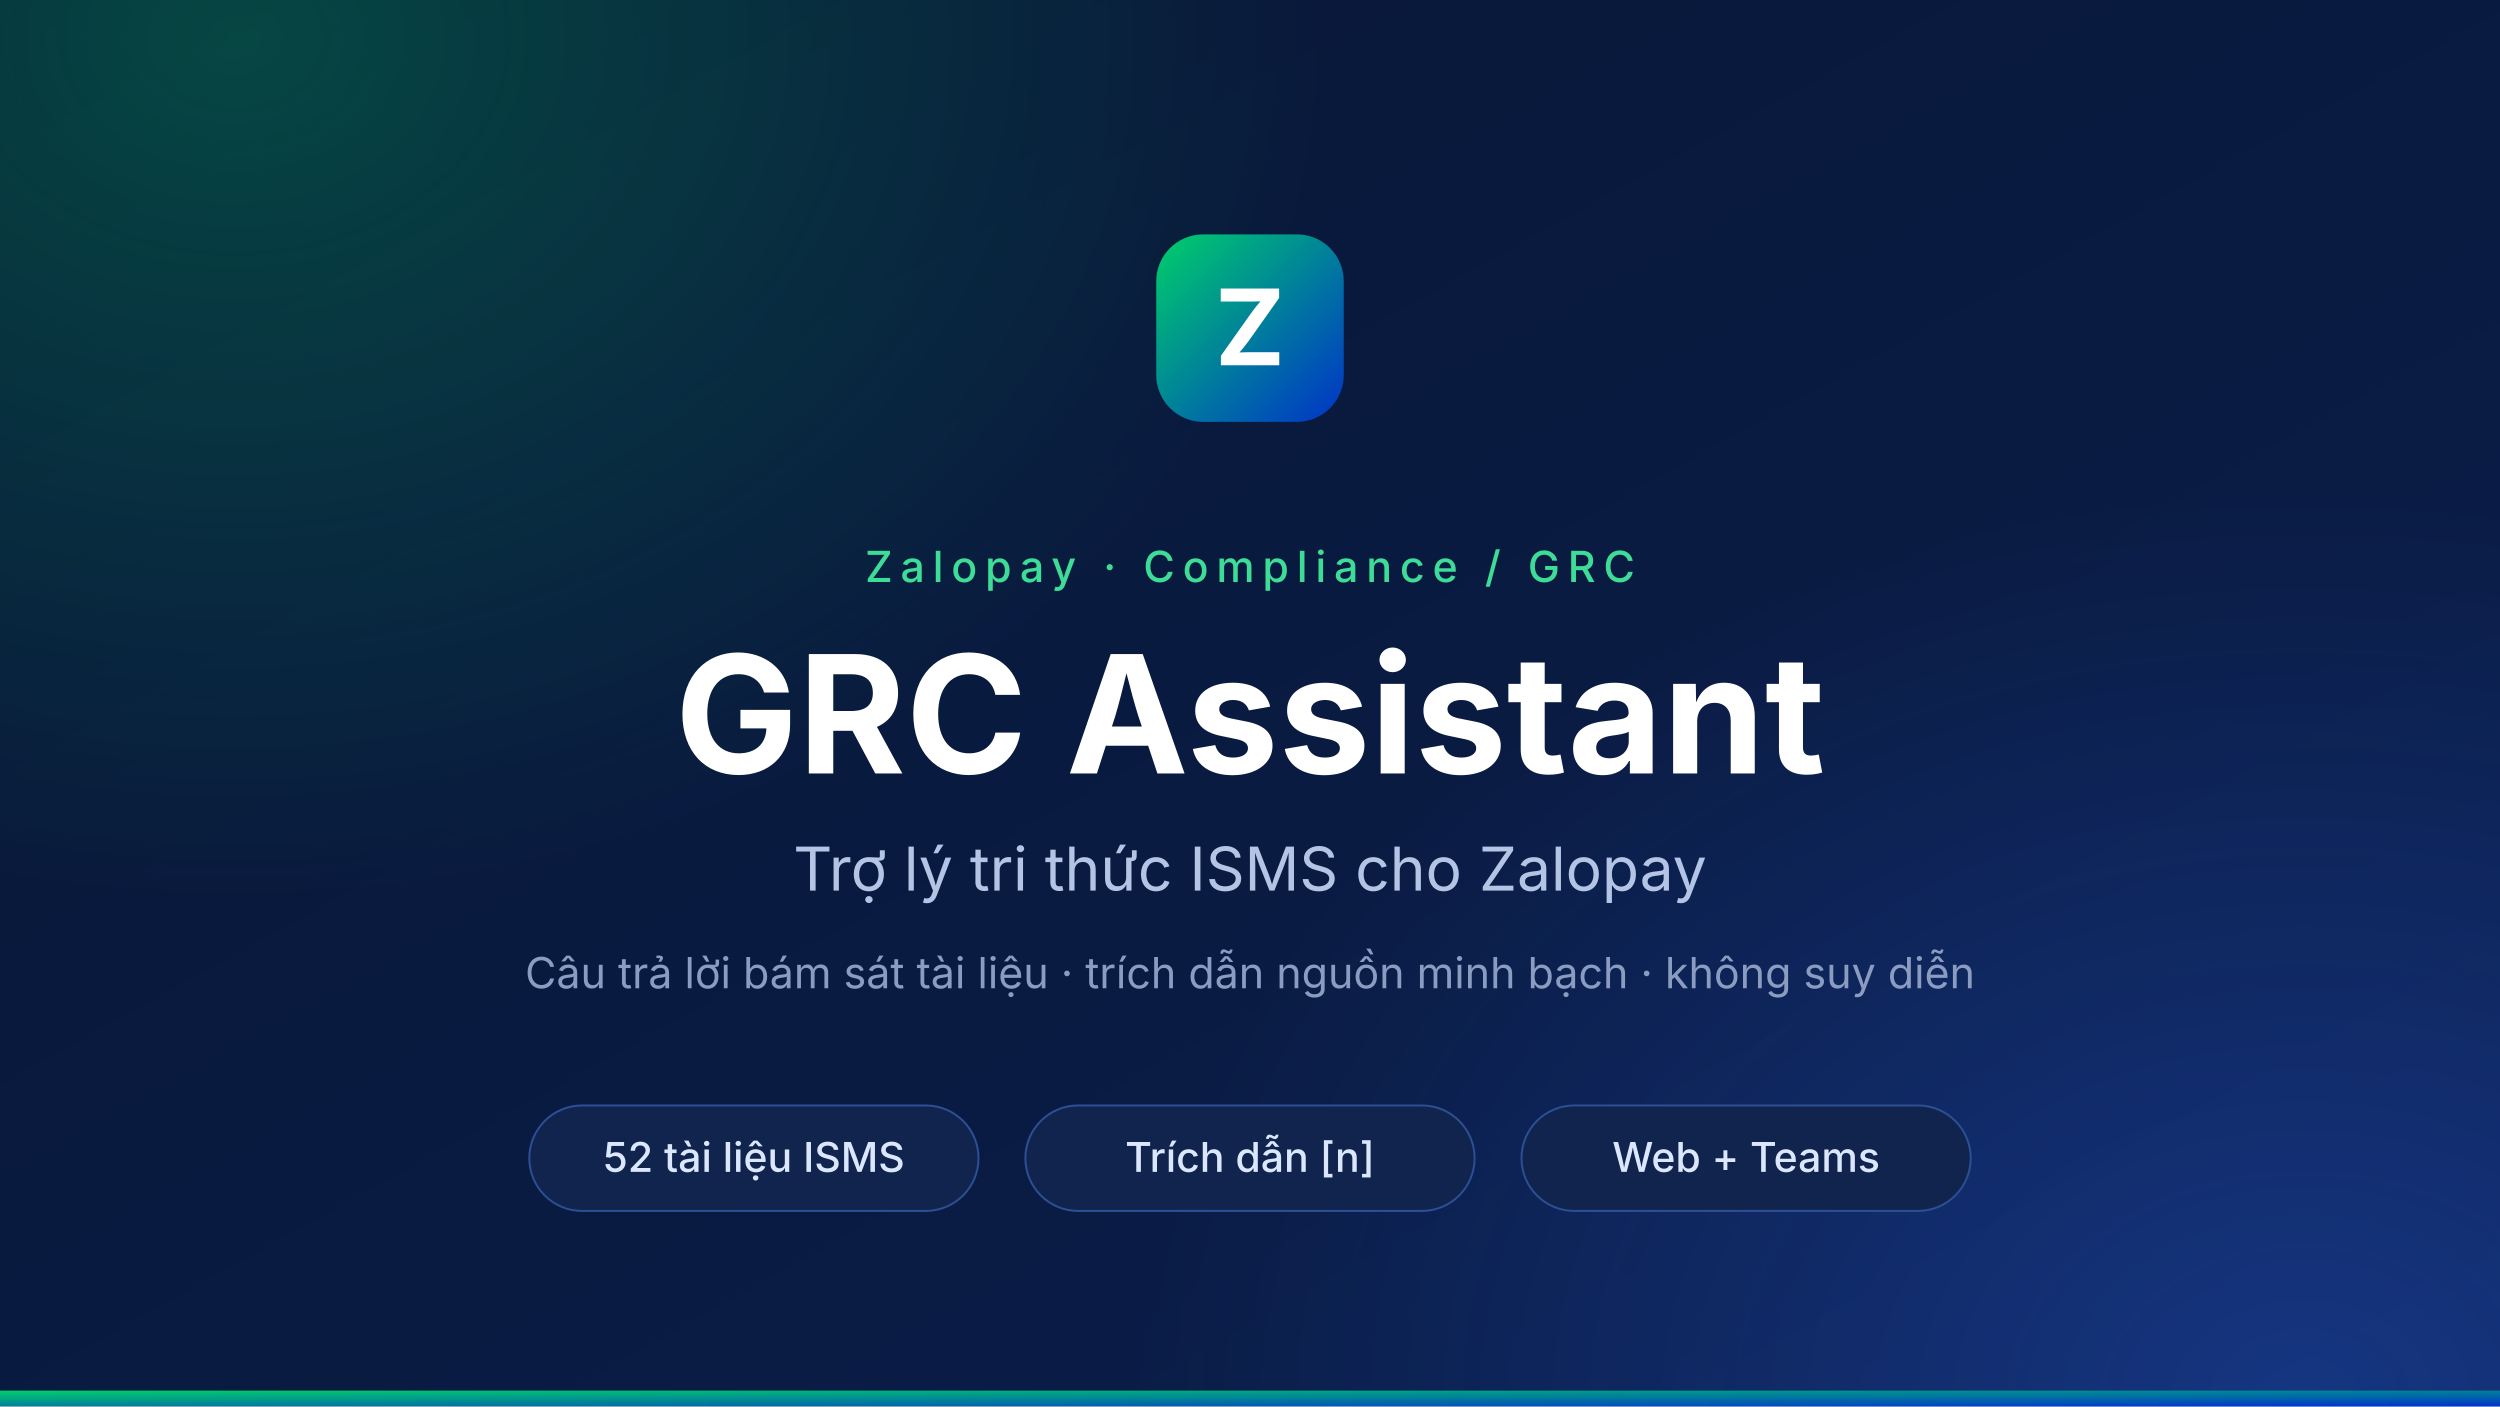
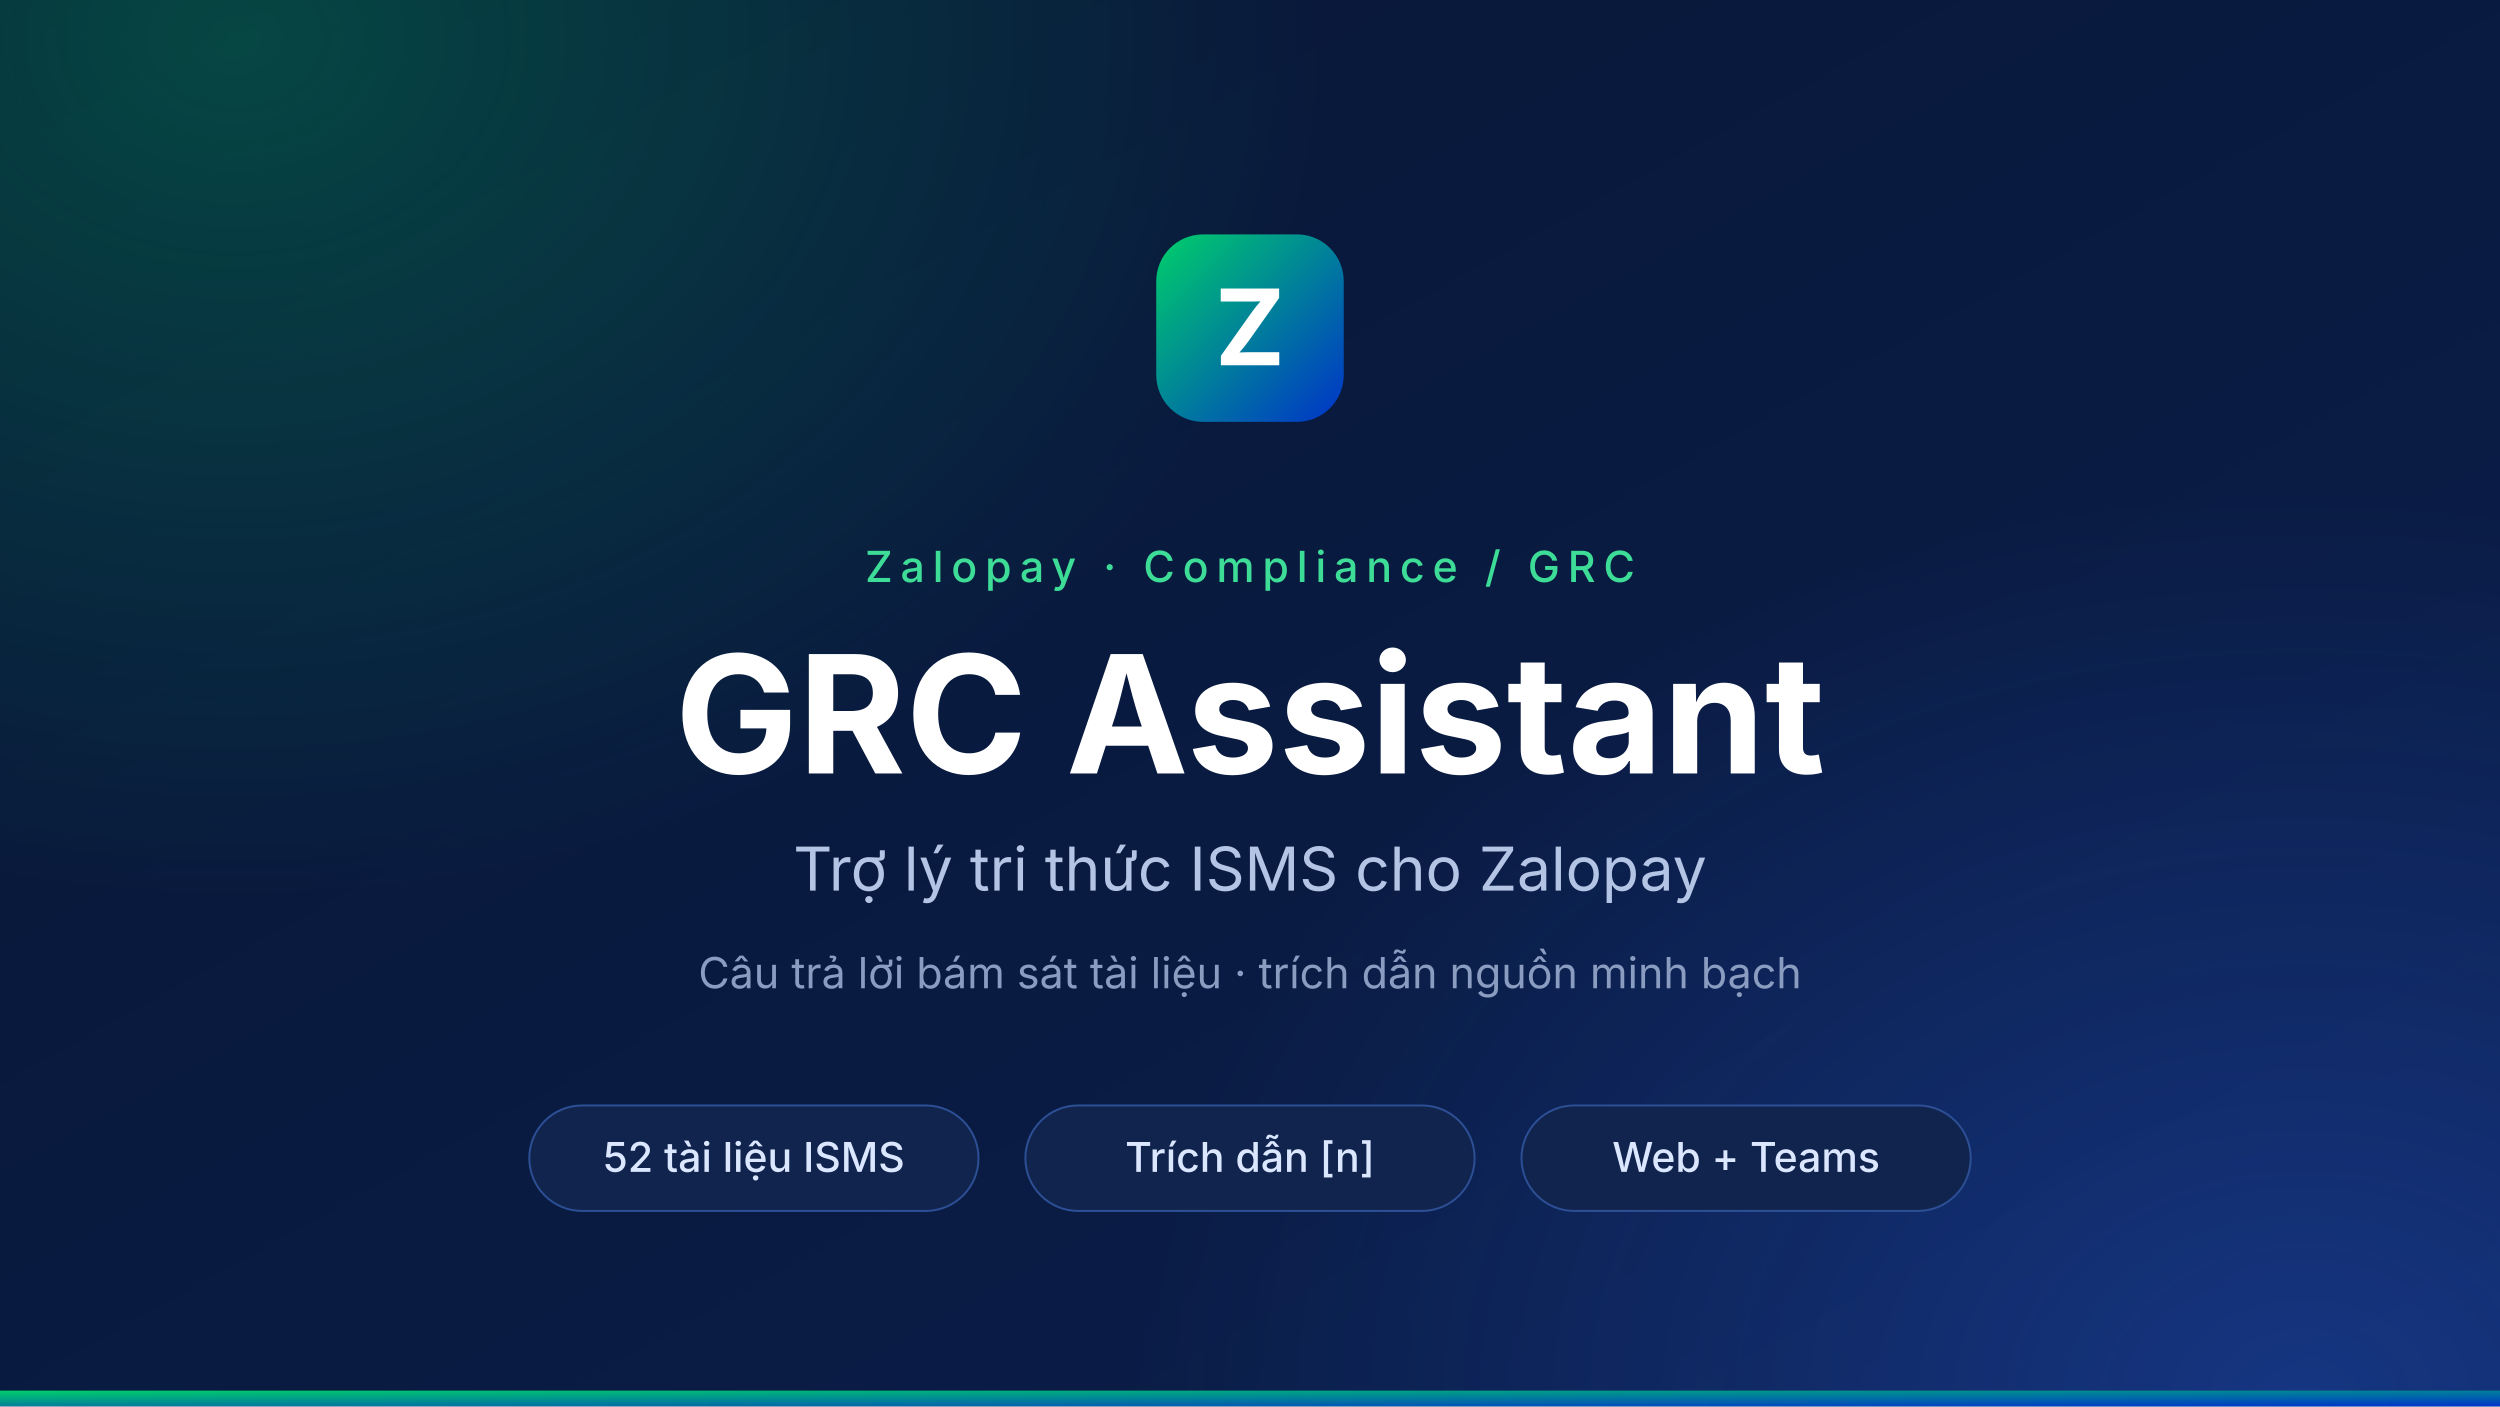
<svg xmlns="http://www.w3.org/2000/svg" width="1280" height="720" viewBox="0 0 1280 720" role="img" font-family="Inter, system-ui, -apple-system, 'Segoe UI', Roboto, Helvetica, Arial, sans-serif">
  <defs>
    <linearGradient id="bg" x1="0" y1="0" x2="1" y2="1">
      <stop offset="0" stop-color="#081634" />
      <stop offset="1" stop-color="#0b1f4d" />
    </linearGradient>
    <linearGradient id="brand" x1="0" y1="0" x2="1" y2="1">
      <stop offset="0" stop-color="#00CF6A" />
      <stop offset="1" stop-color="#0033C9" />
    </linearGradient>
    <radialGradient id="glowG" cx="0.5" cy="0.5" r="0.5">
      <stop offset="0" stop-color="#00CF6A" stop-opacity="0.26" />
      <stop offset="1" stop-color="#00CF6A" stop-opacity="0" />
    </radialGradient>
    <radialGradient id="glowB" cx="0.5" cy="0.5" r="0.5">
      <stop offset="0" stop-color="#2f6bff" stop-opacity="0.30" />
      <stop offset="1" stop-color="#2f6bff" stop-opacity="0" />
    </radialGradient>
  </defs>
  <rect x="0" y="0" width="1280" height="720" fill="url(#bg)" />
  <ellipse cx="120" cy="20" rx="560" ry="440" fill="url(#glowG)" />
  <ellipse cx="1180" cy="720" rx="600" ry="470" fill="url(#glowB)" />
  <rect x="592" y="120" width="96" height="96" rx="24" fill="url(#brand)" />
  <text x="640" y="187" text-anchor="middle" font-size="54" font-weight="700" fill="#ffffff">Z</text>
  <text x="640" y="298" text-anchor="middle" font-size="22" letter-spacing="4" font-weight="500" fill="#3ddc97">Zalopay  ·  Compliance / GRC</text>
  <text x="640" y="396" text-anchor="middle" font-size="84" font-weight="700" fill="#ffffff">GRC Assistant</text>
  <text x="640" y="456" text-anchor="middle" font-size="31" fill="#b3c4e4">Trợ lý tri thức ISMS cho Zalopay</text>
-   <text x="640" y="506" text-anchor="middle" font-size="22" fill="#8a9cc0">Câu trả lời bám sát tài liệu · trích dẫn nguồn minh bạch · không suy diễn</text>
+   <text x="640" y="506" text-anchor="middle" font-size="22" fill="#8a9cc0">Câu trả lời bám sát tài liệu · trích dẫn nguồn minh bạch</text>
  <g font-size="21" font-weight="500">
    <rect x="271" y="566" width="230" height="54" rx="27" fill="#11244d" stroke="#2c4f95" />
    <text x="386" y="600" text-anchor="middle" fill="#dbe6ff">52 tài liệu ISMS</text>
    <rect x="525" y="566" width="230" height="54" rx="27" fill="#11244d" stroke="#2c4f95" />
    <text x="640" y="600" text-anchor="middle" fill="#dbe6ff">Trích dẫn [n]</text>
    <rect x="779" y="566" width="230" height="54" rx="27" fill="#11244d" stroke="#2c4f95" />
    <text x="894" y="600" text-anchor="middle" fill="#dbe6ff">Web + Teams</text>
  </g>
  <rect x="0" y="712" width="1280" height="8" fill="url(#brand)" />
</svg>
